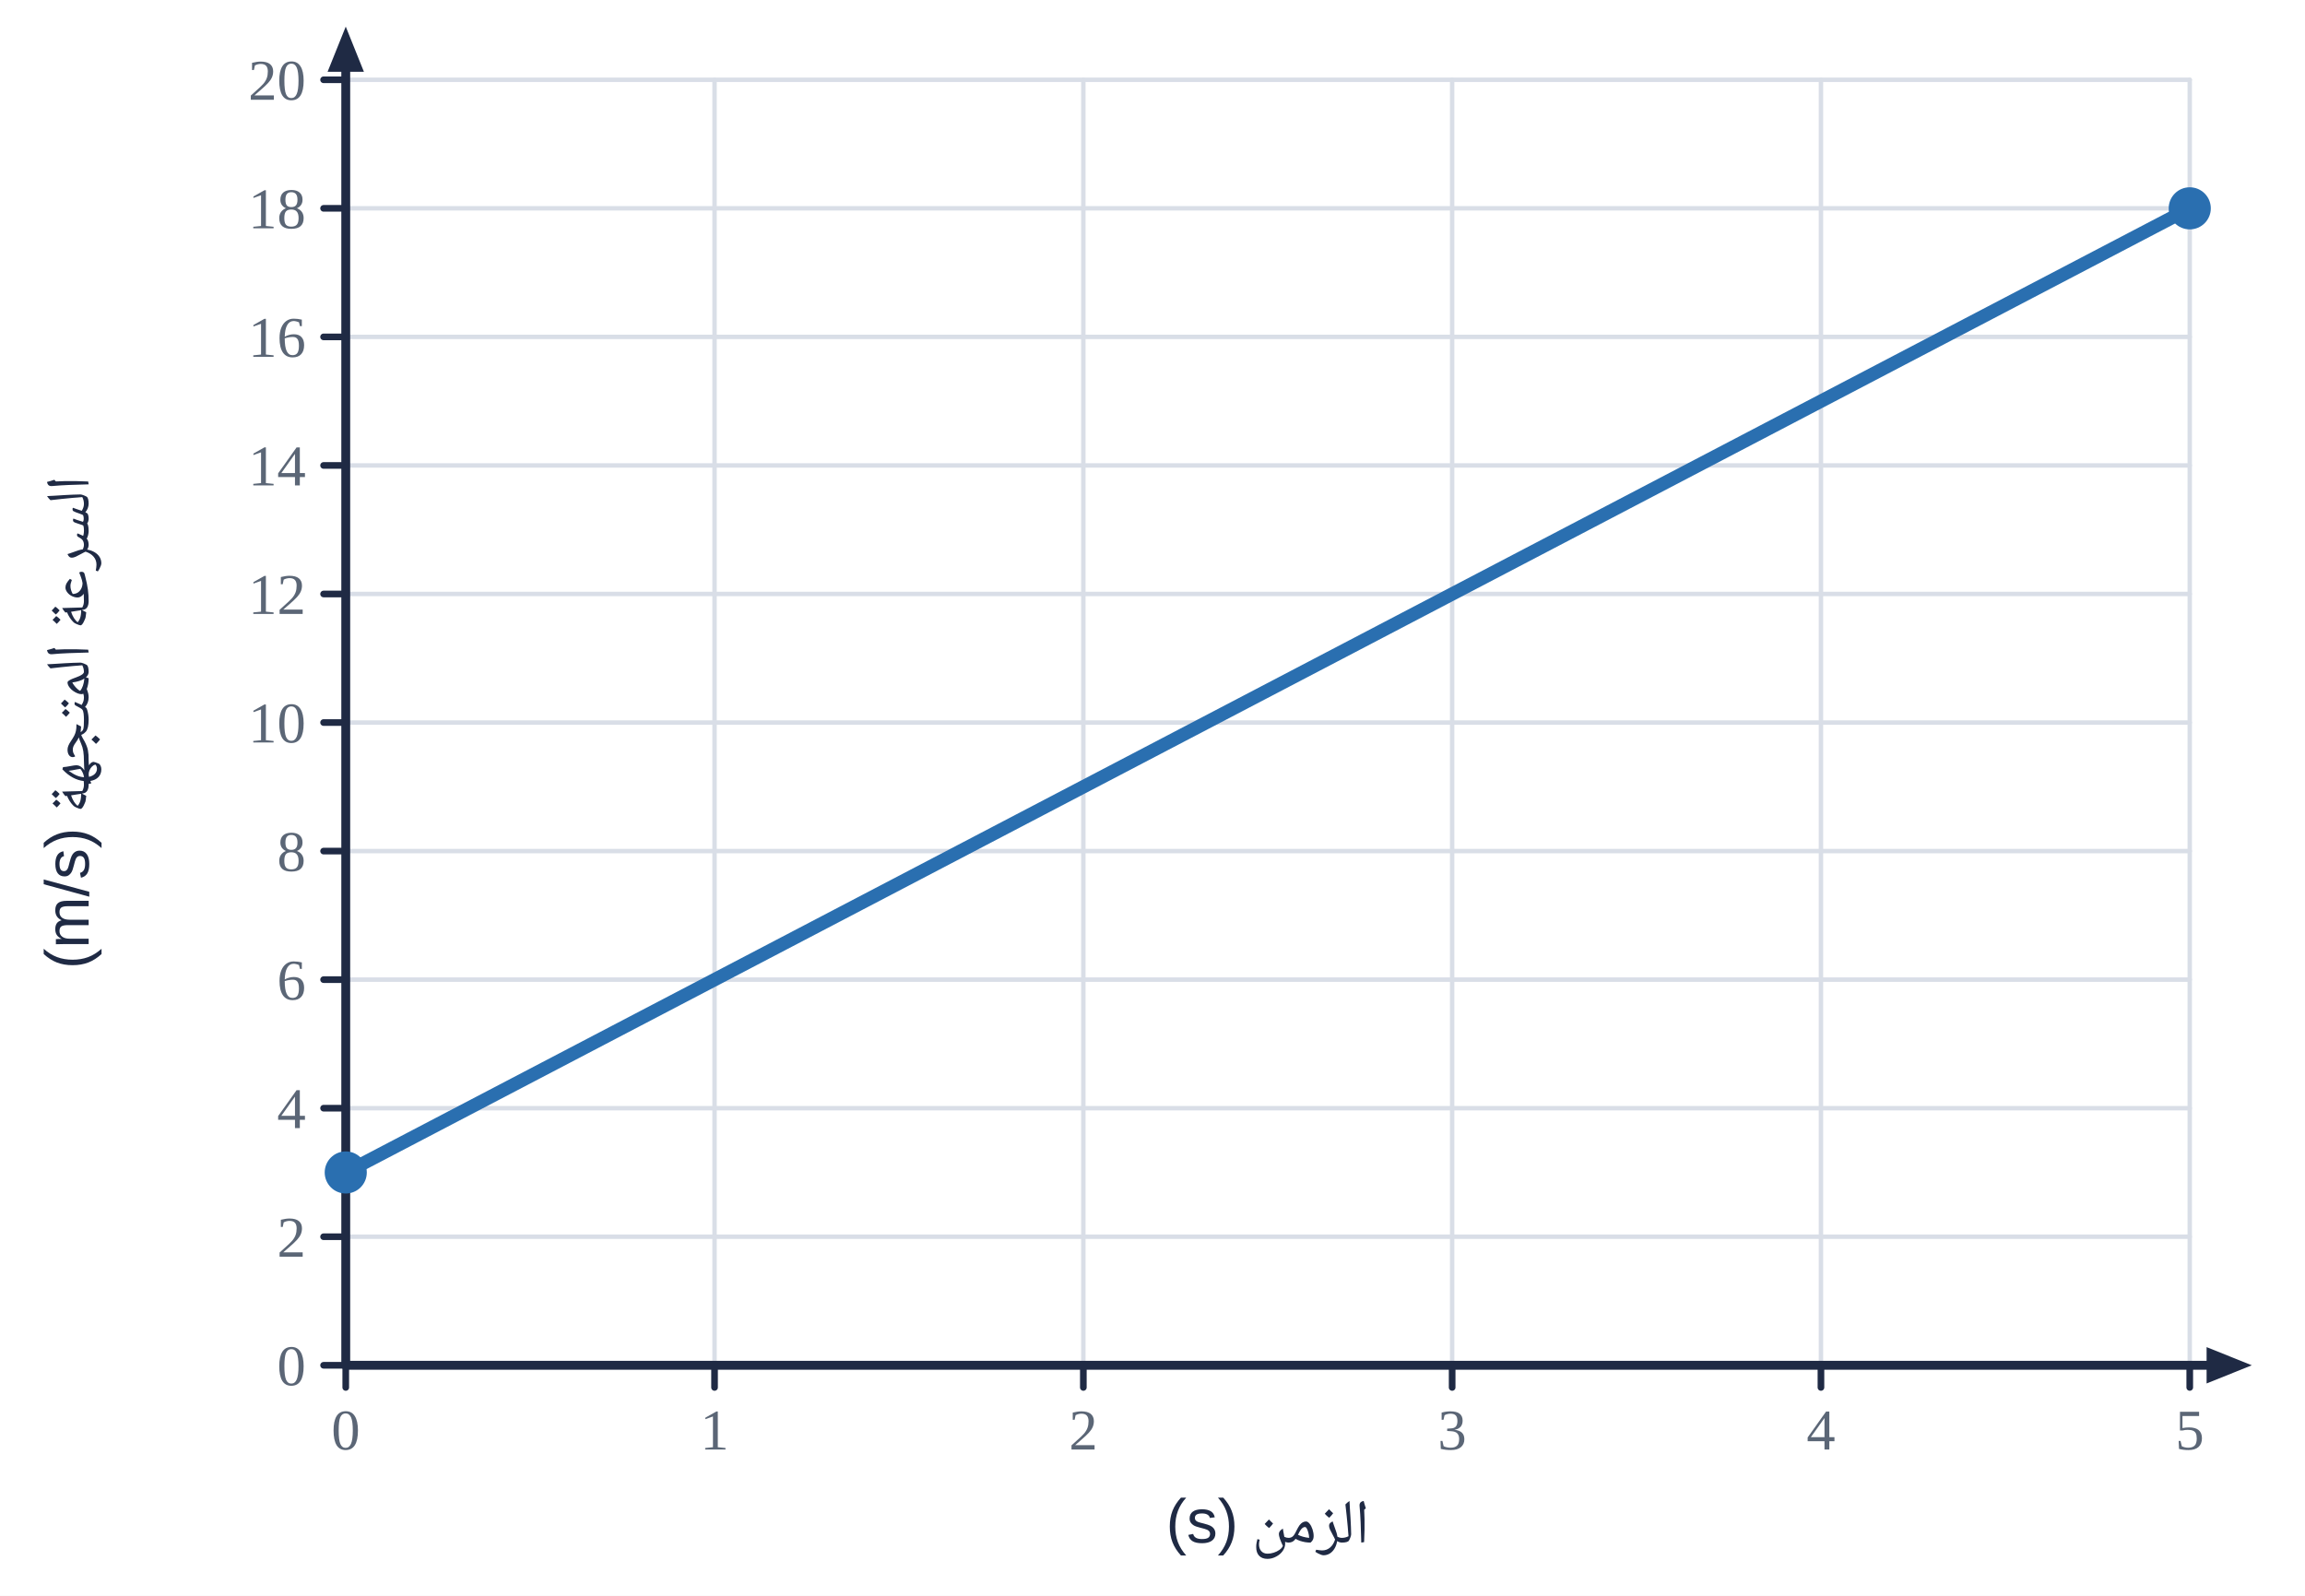
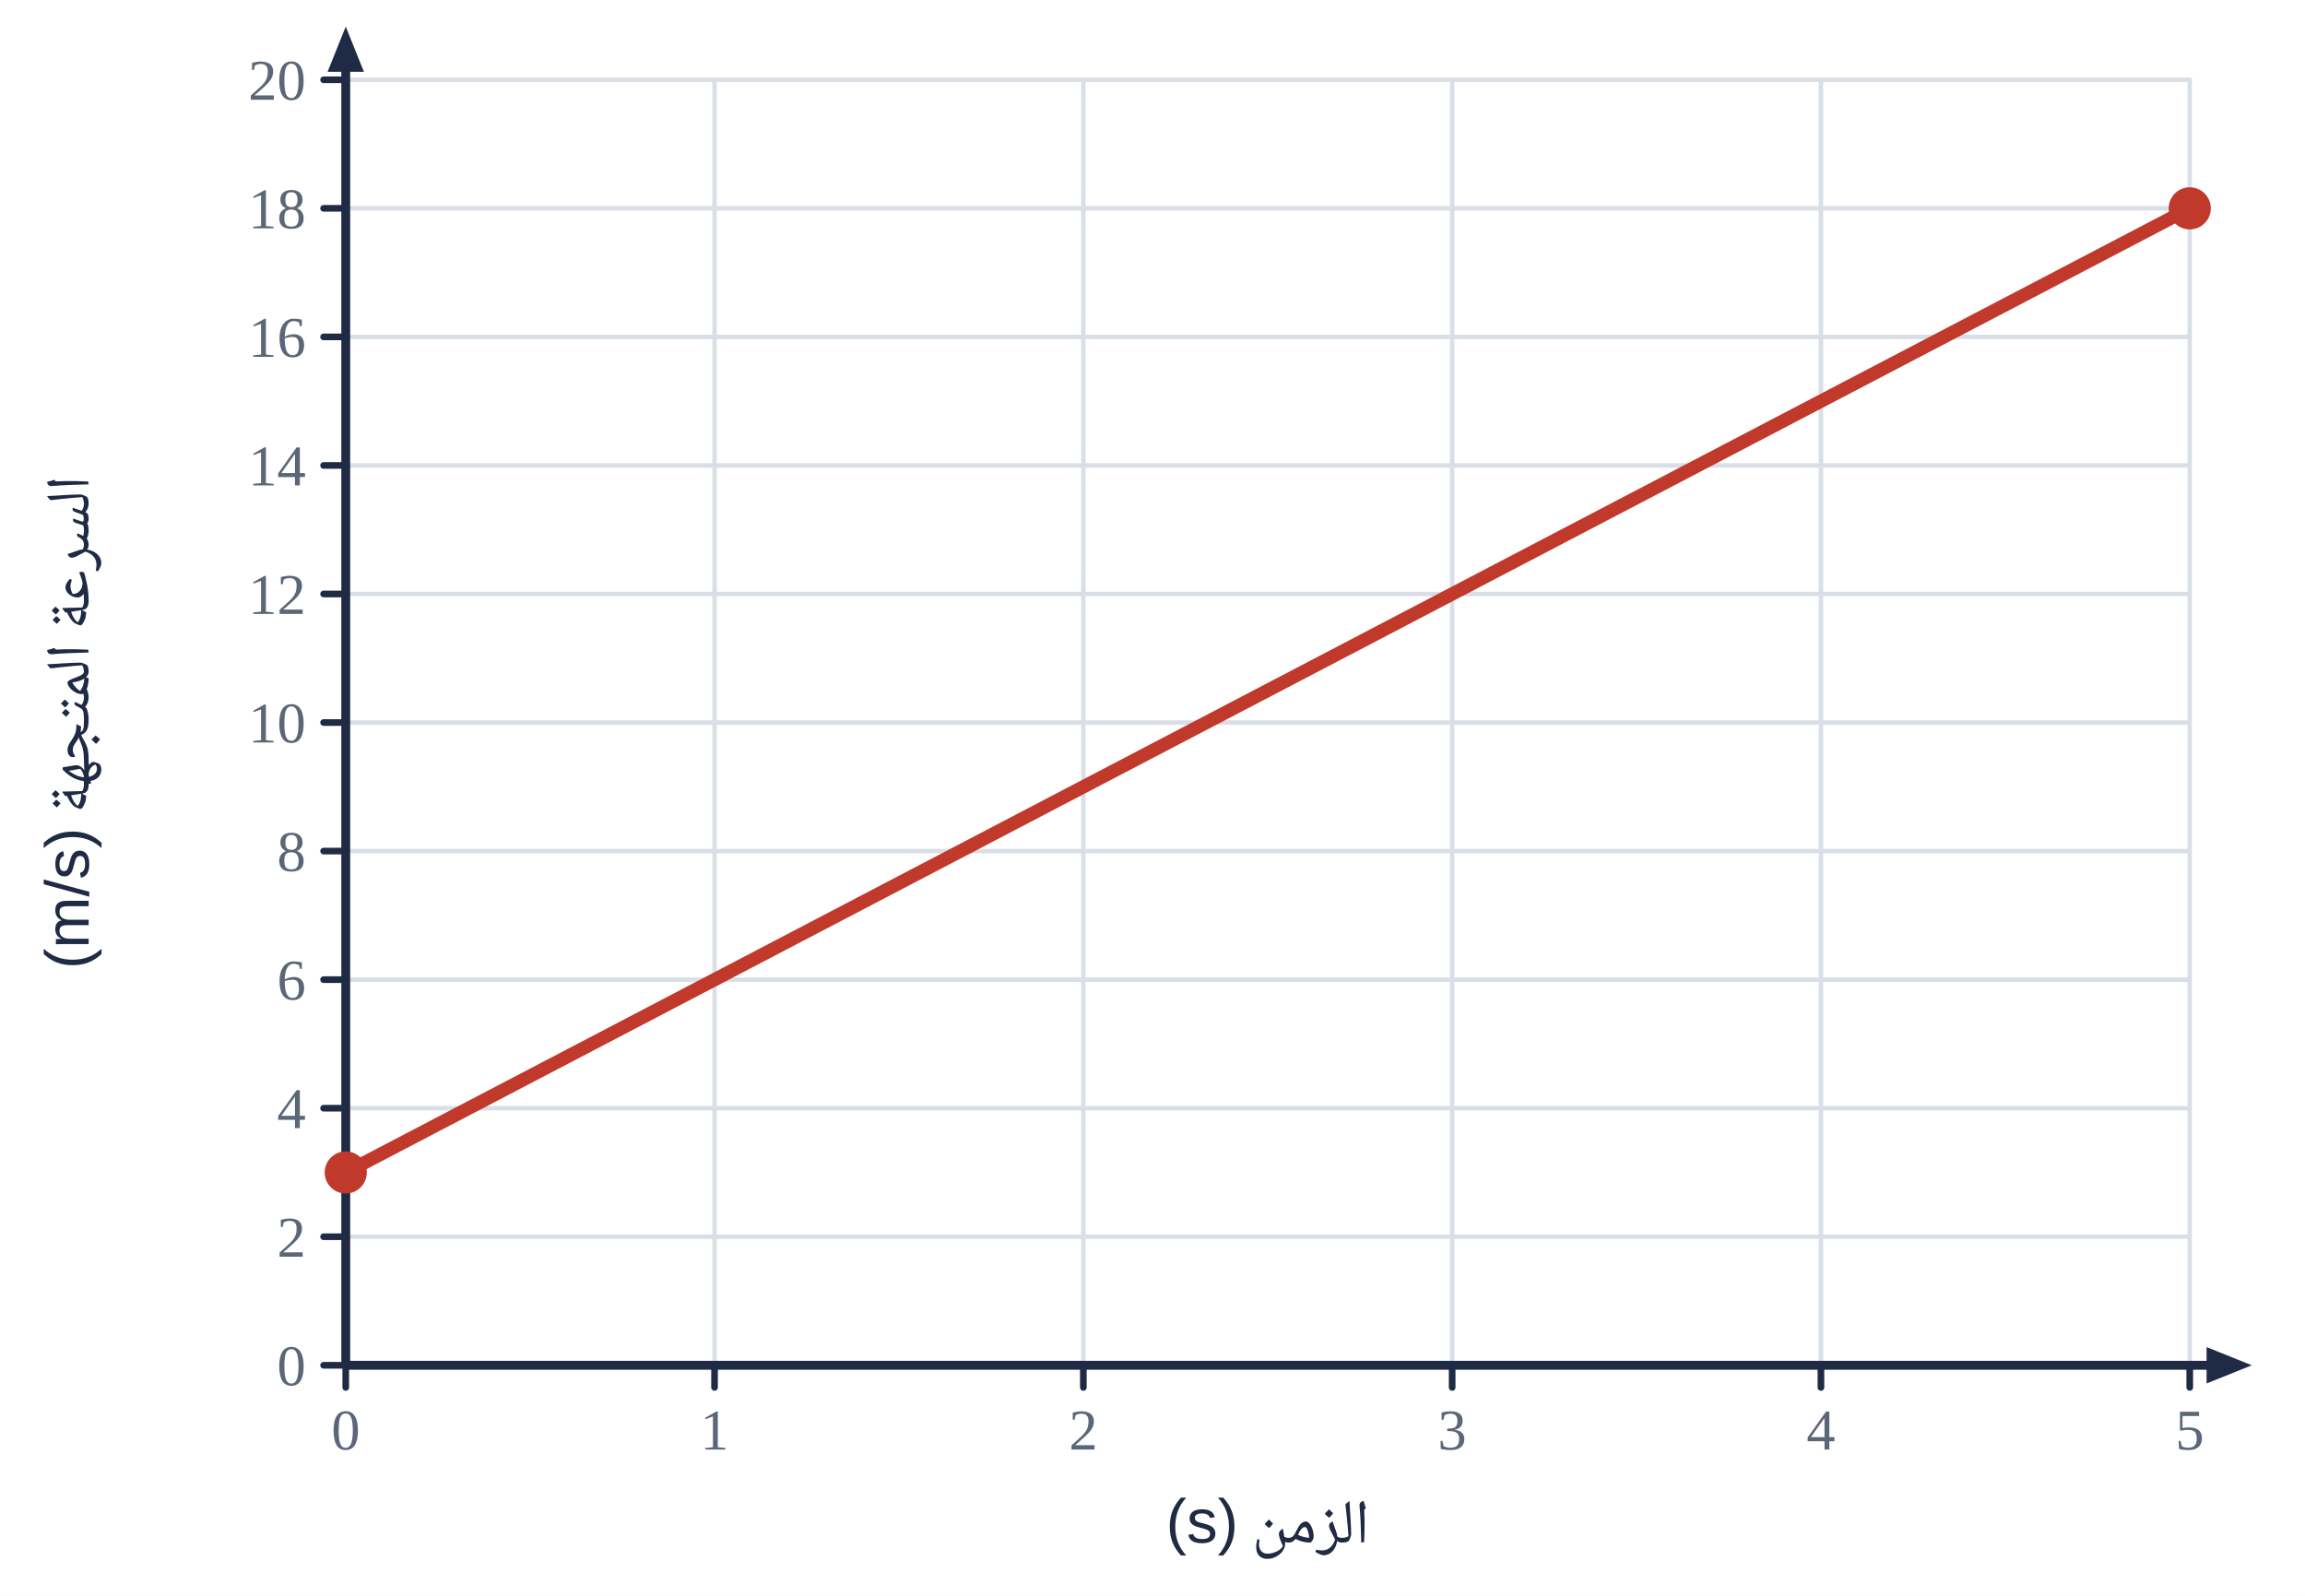
<svg xmlns="http://www.w3.org/2000/svg" viewBox="0 0 520 360" width="520" height="360">
  <rect width="520" height="360" fill="#fff" />
  <line x1="78.0" y1="18.0" x2="78.0" y2="308.0" stroke="#d9dee7" stroke-width="1" stroke-linecap="round" />
  <line x1="161.2" y1="18.0" x2="161.2" y2="308.0" stroke="#d9dee7" stroke-width="1" stroke-linecap="round" />
  <line x1="244.4" y1="18.0" x2="244.4" y2="308.0" stroke="#d9dee7" stroke-width="1" stroke-linecap="round" />
  <line x1="327.6" y1="18.0" x2="327.6" y2="308.0" stroke="#d9dee7" stroke-width="1" stroke-linecap="round" />
  <line x1="410.8" y1="18.0" x2="410.8" y2="308.0" stroke="#d9dee7" stroke-width="1" stroke-linecap="round" />
  <line x1="494.0" y1="18.0" x2="494.0" y2="308.0" stroke="#d9dee7" stroke-width="1" stroke-linecap="round" />
  <line x1="78.0" y1="308.0" x2="494.0" y2="308.0" stroke="#d9dee7" stroke-width="1" stroke-linecap="round" />
  <line x1="78.0" y1="279.0" x2="494.0" y2="279.0" stroke="#d9dee7" stroke-width="1" stroke-linecap="round" />
  <line x1="78.0" y1="250.0" x2="494.0" y2="250.0" stroke="#d9dee7" stroke-width="1" stroke-linecap="round" />
  <line x1="78.0" y1="221.0" x2="494.0" y2="221.0" stroke="#d9dee7" stroke-width="1" stroke-linecap="round" />
  <line x1="78.0" y1="192.0" x2="494.0" y2="192.0" stroke="#d9dee7" stroke-width="1" stroke-linecap="round" />
  <line x1="78.0" y1="163.0" x2="494.0" y2="163.0" stroke="#d9dee7" stroke-width="1" stroke-linecap="round" />
  <line x1="78.0" y1="134.0" x2="494.0" y2="134.0" stroke="#d9dee7" stroke-width="1" stroke-linecap="round" />
  <line x1="78.0" y1="105.0" x2="494.0" y2="105.0" stroke="#d9dee7" stroke-width="1" stroke-linecap="round" />
  <line x1="78.0" y1="76.0" x2="494.0" y2="76.0" stroke="#d9dee7" stroke-width="1" stroke-linecap="round" />
  <line x1="78.0" y1="47.0" x2="494.0" y2="47.0" stroke="#d9dee7" stroke-width="1" stroke-linecap="round" />
  <line x1="78.0" y1="18.0" x2="494.0" y2="18.0" stroke="#d9dee7" stroke-width="1" stroke-linecap="round" />
  <line x1="78.0" y1="308.0" x2="501.4" y2="308.0" stroke="#1f2a44" stroke-width="2" stroke-linecap="round" />
  <polygon points="508.0,308.0 497.8,312.1 497.8,303.9" fill="#1f2a44" />
  <line x1="78.0" y1="308.0" x2="78.0" y2="12.6" stroke="#1f2a44" stroke-width="2" stroke-linecap="round" />
  <polygon points="78.0,6.0 82.1,16.2 73.9,16.2" fill="#1f2a44" />
  <line x1="78.0" y1="308.0" x2="78.0" y2="313.0" stroke="#1f2a44" stroke-width="1.5" stroke-linecap="round" />
  <text x="78.0" y="327.0" text-anchor="middle" font-size="13" fill="#5b6676" font-weight="normal" font-family="'Times New Roman',Times,serif">0</text>
  <line x1="161.2" y1="308.0" x2="161.2" y2="313.0" stroke="#1f2a44" stroke-width="1.5" stroke-linecap="round" />
  <text x="161.2" y="327.0" text-anchor="middle" font-size="13" fill="#5b6676" font-weight="normal" font-family="'Times New Roman',Times,serif">1</text>
  <line x1="244.4" y1="308.0" x2="244.4" y2="313.0" stroke="#1f2a44" stroke-width="1.5" stroke-linecap="round" />
  <text x="244.4" y="327.0" text-anchor="middle" font-size="13" fill="#5b6676" font-weight="normal" font-family="'Times New Roman',Times,serif">2</text>
  <line x1="327.6" y1="308.0" x2="327.6" y2="313.0" stroke="#1f2a44" stroke-width="1.5" stroke-linecap="round" />
  <text x="327.6" y="327.0" text-anchor="middle" font-size="13" fill="#5b6676" font-weight="normal" font-family="'Times New Roman',Times,serif">3</text>
  <line x1="410.8" y1="308.0" x2="410.8" y2="313.0" stroke="#1f2a44" stroke-width="1.5" stroke-linecap="round" />
  <text x="410.8" y="327.0" text-anchor="middle" font-size="13" fill="#5b6676" font-weight="normal" font-family="'Times New Roman',Times,serif">4</text>
  <line x1="494.0" y1="308.0" x2="494.0" y2="313.0" stroke="#1f2a44" stroke-width="1.5" stroke-linecap="round" />
  <text x="494.0" y="327.0" text-anchor="middle" font-size="13" fill="#5b6676" font-weight="normal" font-family="'Times New Roman',Times,serif">5</text>
  <line x1="73.0" y1="308.0" x2="78.0" y2="308.0" stroke="#1f2a44" stroke-width="1.5" stroke-linecap="round" />
  <text x="69.0" y="312.5" text-anchor="end" font-size="13" fill="#5b6676" font-weight="normal" font-family="'Times New Roman',Times,serif">0</text>
  <line x1="73.0" y1="279.0" x2="78.0" y2="279.0" stroke="#1f2a44" stroke-width="1.5" stroke-linecap="round" />
  <text x="69.0" y="283.5" text-anchor="end" font-size="13" fill="#5b6676" font-weight="normal" font-family="'Times New Roman',Times,serif">2</text>
  <line x1="73.0" y1="250.0" x2="78.0" y2="250.0" stroke="#1f2a44" stroke-width="1.5" stroke-linecap="round" />
  <text x="69.0" y="254.5" text-anchor="end" font-size="13" fill="#5b6676" font-weight="normal" font-family="'Times New Roman',Times,serif">4</text>
  <line x1="73.0" y1="221.0" x2="78.0" y2="221.0" stroke="#1f2a44" stroke-width="1.5" stroke-linecap="round" />
  <text x="69.0" y="225.5" text-anchor="end" font-size="13" fill="#5b6676" font-weight="normal" font-family="'Times New Roman',Times,serif">6</text>
  <line x1="73.0" y1="192.0" x2="78.0" y2="192.0" stroke="#1f2a44" stroke-width="1.5" stroke-linecap="round" />
  <text x="69.0" y="196.5" text-anchor="end" font-size="13" fill="#5b6676" font-weight="normal" font-family="'Times New Roman',Times,serif">8</text>
  <line x1="73.0" y1="163.0" x2="78.0" y2="163.0" stroke="#1f2a44" stroke-width="1.5" stroke-linecap="round" />
  <text x="69.0" y="167.5" text-anchor="end" font-size="13" fill="#5b6676" font-weight="normal" font-family="'Times New Roman',Times,serif">10</text>
  <line x1="73.0" y1="134.0" x2="78.0" y2="134.0" stroke="#1f2a44" stroke-width="1.5" stroke-linecap="round" />
  <text x="69.0" y="138.5" text-anchor="end" font-size="13" fill="#5b6676" font-weight="normal" font-family="'Times New Roman',Times,serif">12</text>
  <line x1="73.0" y1="105.0" x2="78.0" y2="105.0" stroke="#1f2a44" stroke-width="1.5" stroke-linecap="round" />
  <text x="69.0" y="109.5" text-anchor="end" font-size="13" fill="#5b6676" font-weight="normal" font-family="'Times New Roman',Times,serif">14</text>
  <line x1="73.0" y1="76.0" x2="78.0" y2="76.0" stroke="#1f2a44" stroke-width="1.5" stroke-linecap="round" />
  <text x="69.0" y="80.5" text-anchor="end" font-size="13" fill="#5b6676" font-weight="normal" font-family="'Times New Roman',Times,serif">16</text>
  <line x1="73.0" y1="47.0" x2="78.0" y2="47.0" stroke="#1f2a44" stroke-width="1.5" stroke-linecap="round" />
  <text x="69.0" y="51.5" text-anchor="end" font-size="13" fill="#5b6676" font-weight="normal" font-family="'Times New Roman',Times,serif">18</text>
  <line x1="73.0" y1="18.0" x2="78.0" y2="18.0" stroke="#1f2a44" stroke-width="1.5" stroke-linecap="round" />
  <text x="69.0" y="22.5" text-anchor="end" font-size="13" fill="#5b6676" font-weight="normal" font-family="'Times New Roman',Times,serif">20</text>
  <text x="286.0" y="348.0" text-anchor="middle" font-size="14" fill="#1f2a44" font-weight="normal" font-family="'IBM Plex Sans Arabic','Noto Naskh Arabic',Tahoma,Arial,sans-serif" direction="rtl">الزمن (s)</text>
  <text x="20.0" y="163.0" text-anchor="middle" font-size="14" fill="#1f2a44" font-weight="normal" font-family="'IBM Plex Sans Arabic','Noto Naskh Arabic',Tahoma,Arial,sans-serif" direction="rtl" transform="rotate(-90 20 163.0)">السرعة المتجهة (m/s)</text>
-   <polyline points="78.0,264.5 494.0,47.0" fill="none" stroke="#2a6fb0" stroke-width="3" stroke-linejoin="round" />
-   <circle cx="78.0" cy="264.5" r="4" fill="#2a6fb0" stroke="#2a6fb0" stroke-width="1.5" />
-   <circle cx="494.0" cy="47.0" r="4" fill="#2a6fb0" stroke="#2a6fb0" stroke-width="1.5" />
+   <polyline points="78.0,264.5 494.0,47.0" fill="none" stroke="#c0392b" stroke-width="3" stroke-linejoin="round" />
+   <circle cx="78.0" cy="264.5" r="4" fill="#c0392b" stroke="#c0392b" stroke-width="1.5" />
+   <circle cx="494.0" cy="47.0" r="4" fill="#c0392b" stroke="#c0392b" stroke-width="1.5" />
</svg>
